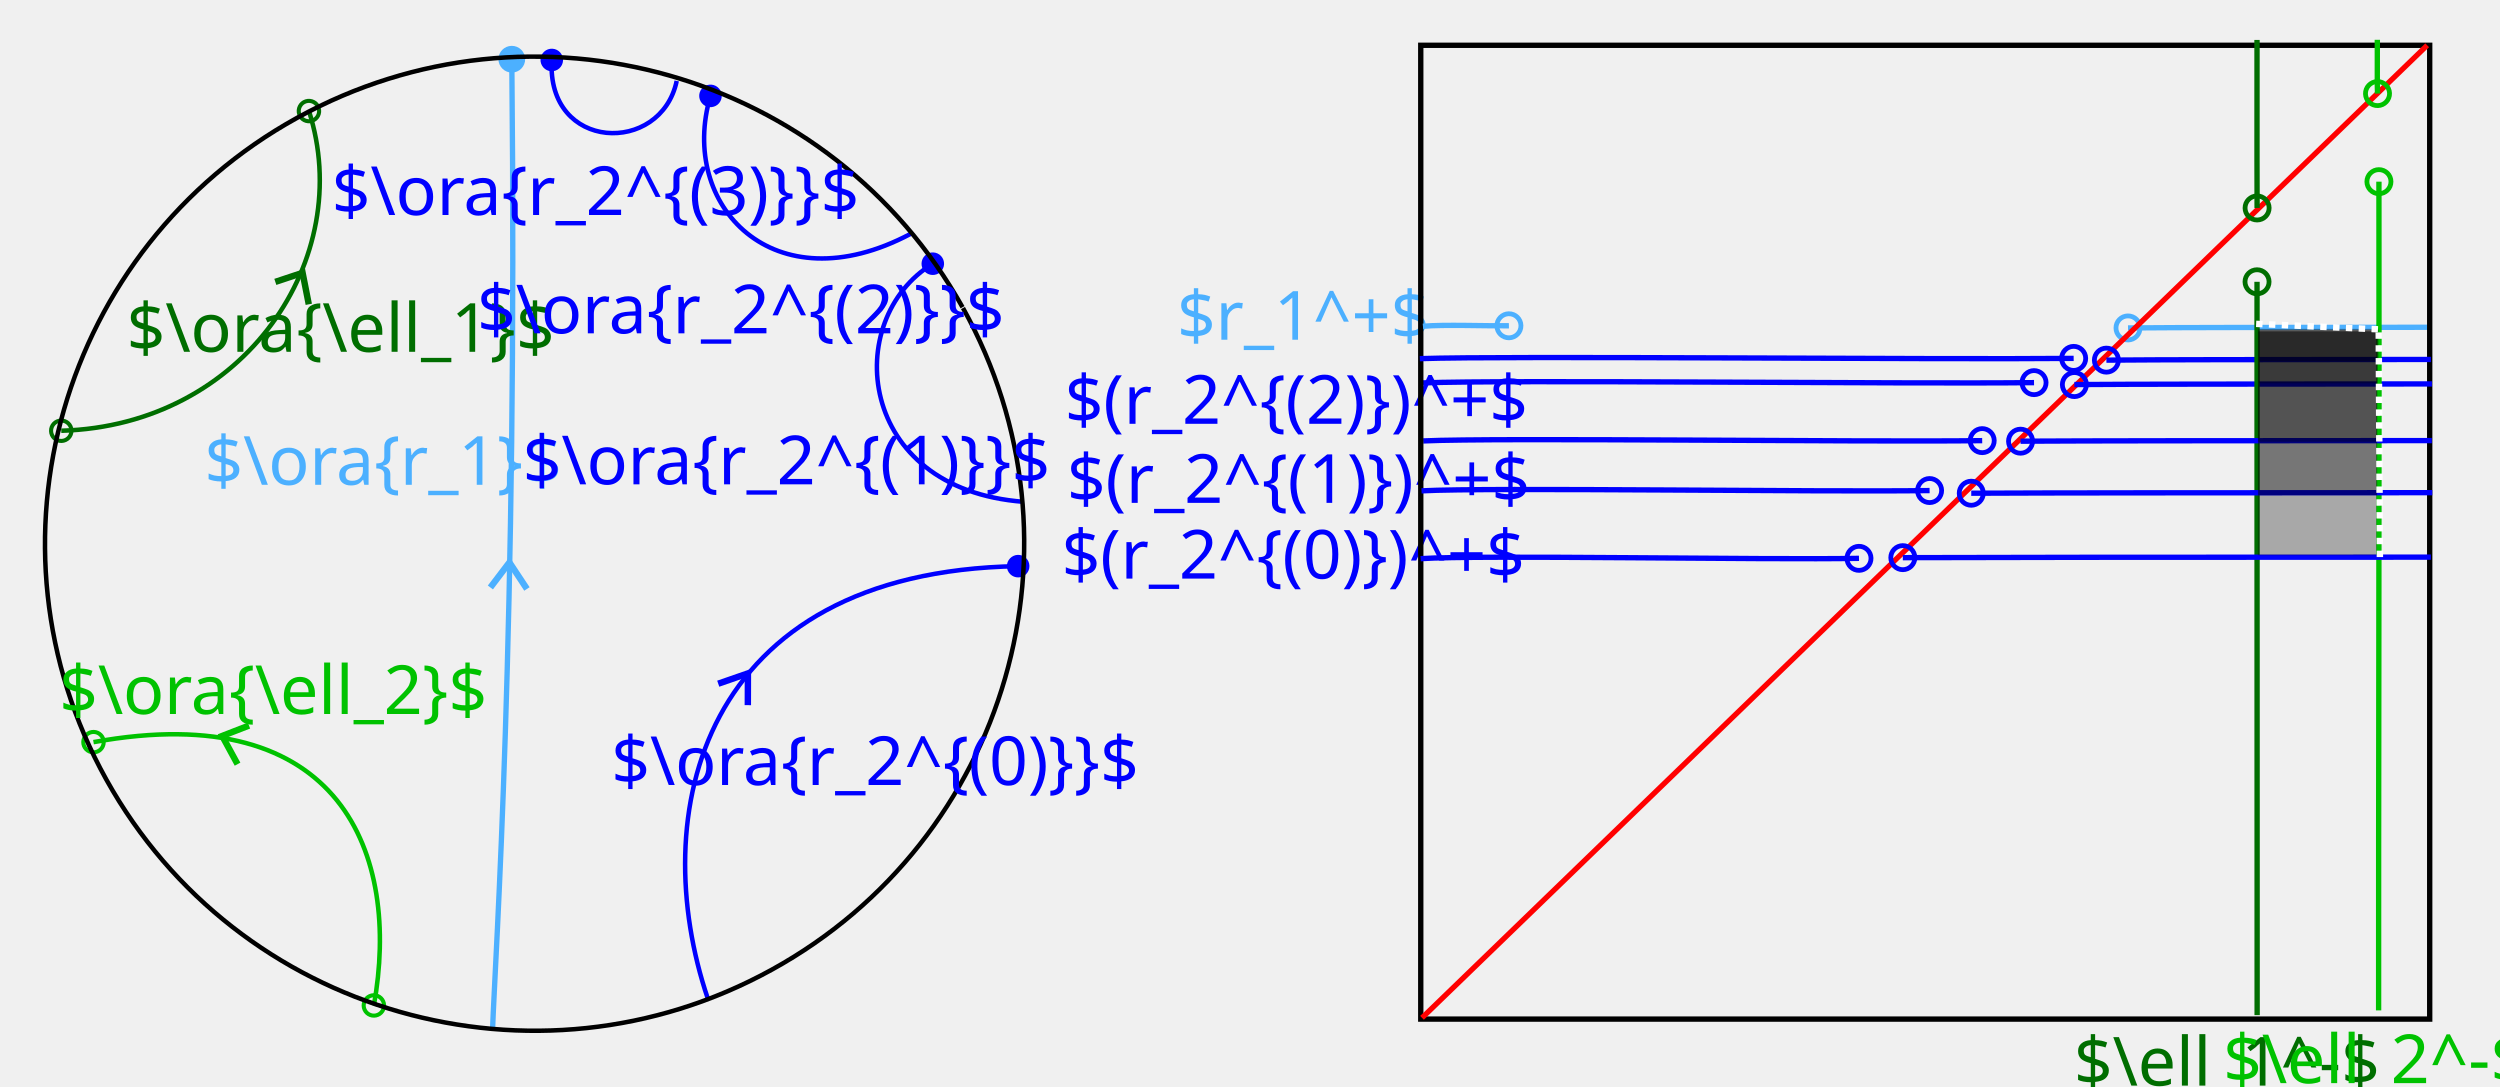
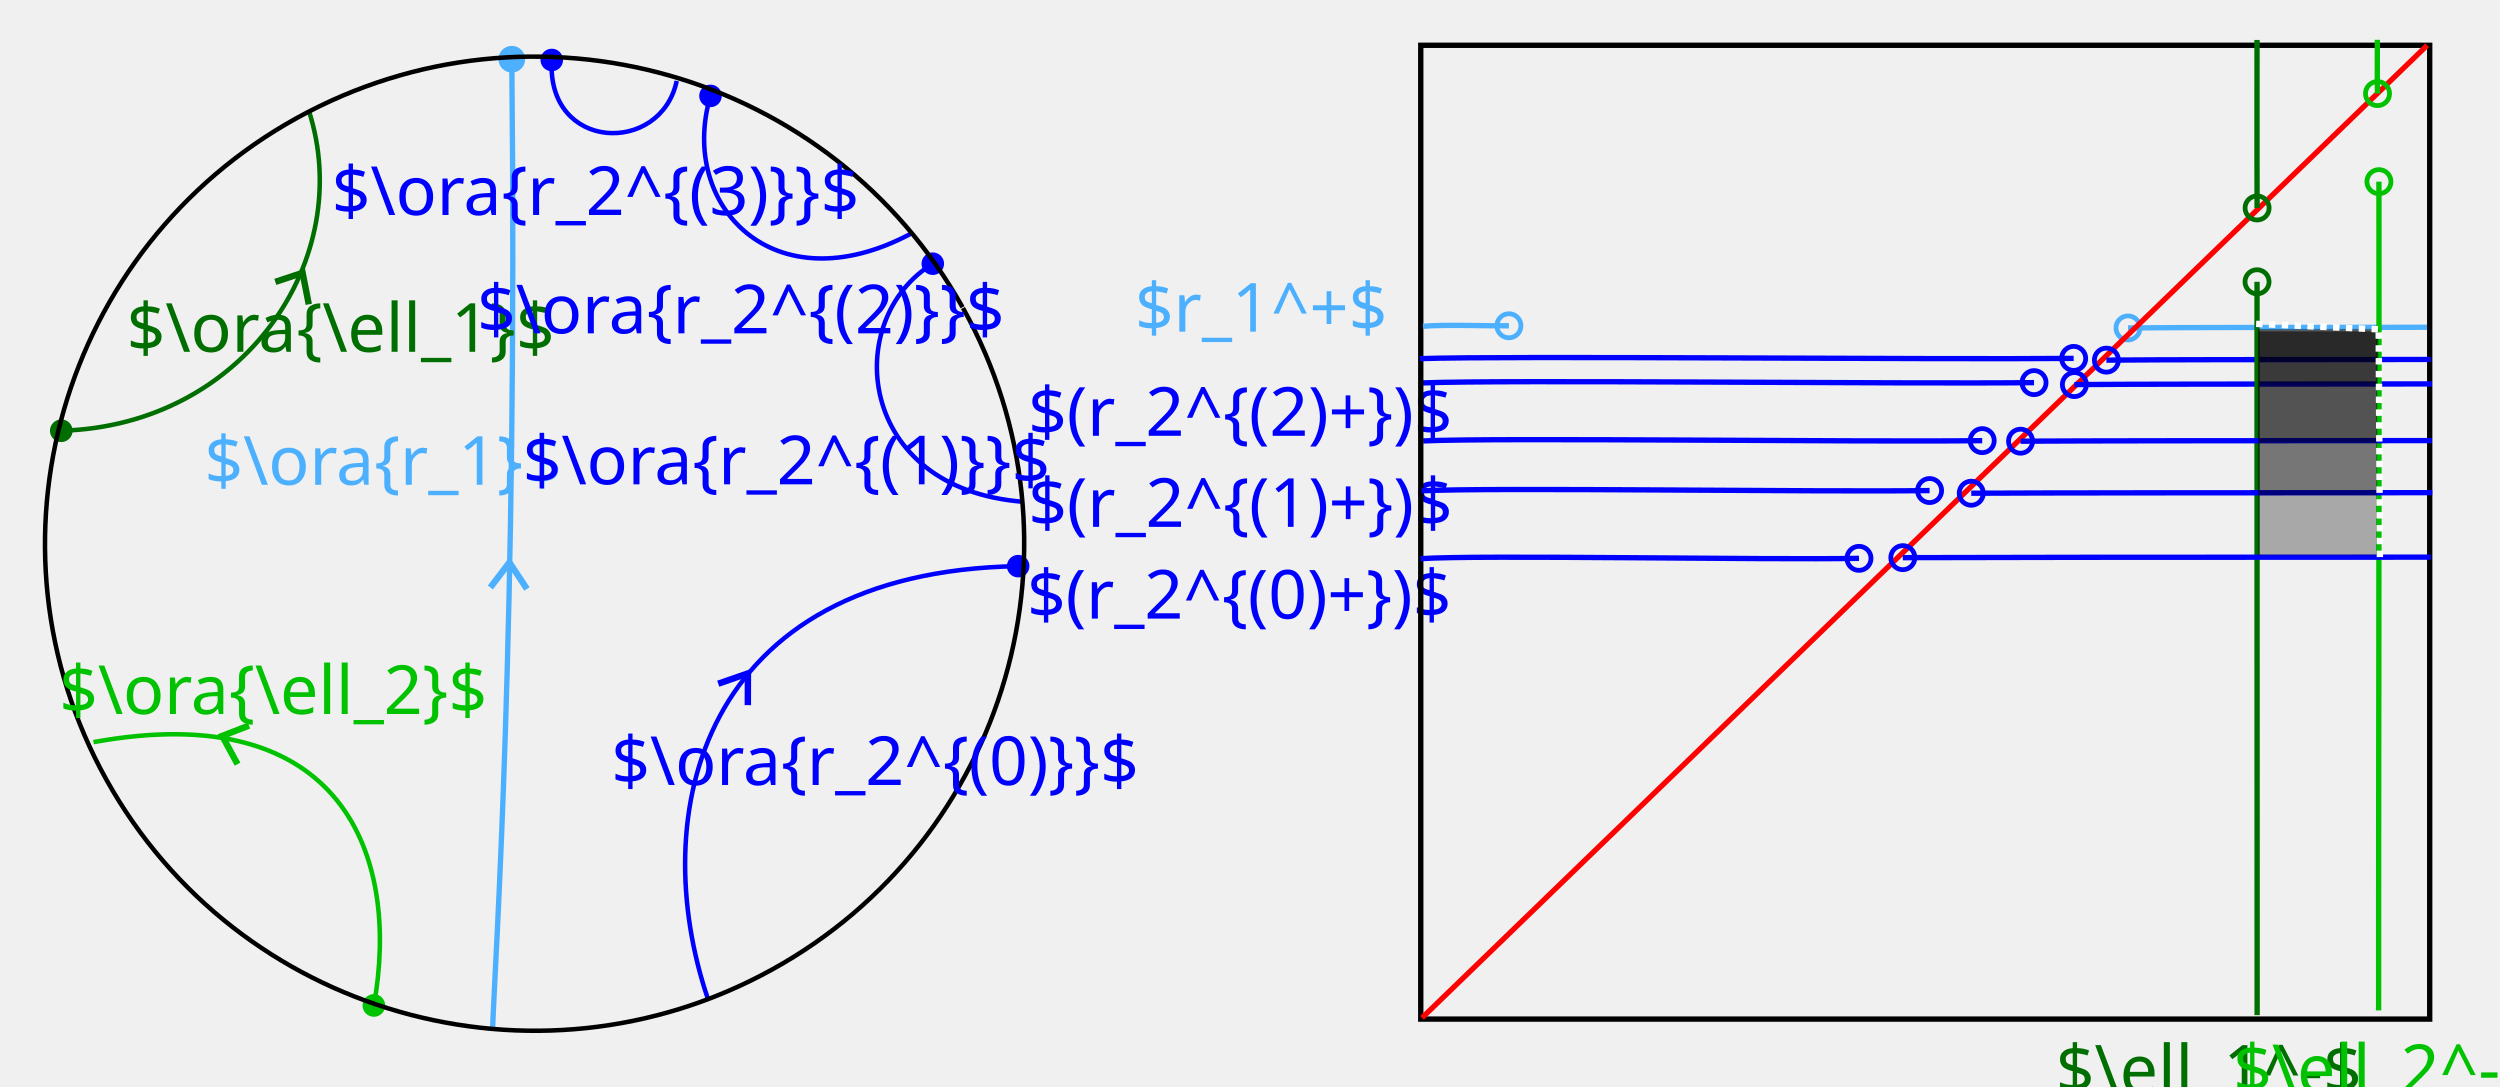
<svg xmlns="http://www.w3.org/2000/svg" width="4.6in" height="2in" viewBox="0 0 116.84 50.8" version="1.1" id="svg1">
  <defs id="defs1">
    <clipPath clipPathUnits="userSpaceOnUse" id="clipPath52">
      <path id="path52" style="stroke-width:0.1;stroke-linecap:square;paint-order:markers fill stroke;stop-color:#000000" d="m -880.828,-187.298 h 1640.84 v 73.282 h -1640.84 z" />
    </clipPath>
    <rect x="644.477" y="100.005" width="63.64" height="68.69" id="rect4" />
    <rect x="644.477" y="100.005" width="63.64" height="68.69" id="rect4-5" />
    <rect x="644.477" y="100.005" width="63.64" height="68.69" id="rect4-5-6" />
    <rect x="644.477" y="100.005" width="63.64" height="68.69" id="rect4-5-6-1" />
    <rect x="644.477" y="100.005" width="63.64" height="68.69" id="rect4-5-6-1-0" />
    <rect x="644.477" y="100.005" width="63.64" height="68.69" id="rect4-9" />
    <rect x="644.477" y="100.005" width="63.64" height="68.69" id="rect4-5-6-9" />
    <rect x="644.477" y="100.005" width="63.64" height="68.69" id="rect4-5-6-1-0-8" />
    <marker style="overflow:visible" id="ColoredDot-0" refX="0" refY="0" orient="auto" markerWidth="1" markerHeight="1" viewBox="0 0 1 1" preserveAspectRatio="xMidYMid">
      <path transform="scale(0.45)" style="fill:context-fill;fill-rule:evenodd;stroke:context-stroke;stroke-width:2" d="M 5,0 C 5,2.76 2.76,5 0,5 -2.76,5 -5,2.76 -5,0 c 0,-2.76 2.3,-5 5,-5 2.76,0 5,2.24 5,5 z" id="path20-1" />
    </marker>
    <marker style="overflow:visible" id="marker4-6-8-9-7-7" refX="0" refY="0" orient="auto-start-reverse" markerWidth="1" markerHeight="1" viewBox="0 0 1 1" preserveAspectRatio="xMidYMid">
      <path transform="scale(0.7)" d="M -2,-4 9,0 -2,4 c 2,-2.33 2,-5.66 0,-8 z" style="fill:context-stroke;fill-rule:evenodd;stroke:none" id="path4-9-0-6-7-8" />
    </marker>
    <marker style="overflow:visible" id="ColoredDot-77-1-5" refX="0" refY="0" orient="auto" markerWidth="1" markerHeight="1" viewBox="0 0 1 1" preserveAspectRatio="xMidYMid">
      <path transform="scale(0.45)" style="fill:context-fill;fill-rule:evenodd;stroke:context-stroke;stroke-width:2" d="M 5,0 C 5,2.76 2.76,5 0,5 -2.76,5 -5,2.76 -5,0 c 0,-2.76 2.3,-5 5,-5 2.76,0 5,2.24 5,5 z" id="path20-9-6-6" />
    </marker>
    <marker style="overflow:visible" id="marker4-6-8-6-3" refX="0" refY="0" orient="auto-start-reverse" markerWidth="1" markerHeight="1" viewBox="0 0 1 1" preserveAspectRatio="xMidYMid">
      <path transform="scale(0.7)" d="M -2,-4 9,0 -2,4 c 2,-2.33 2,-5.66 0,-8 z" style="fill:context-stroke;fill-rule:evenodd;stroke:none" id="path4-9-0-3-7" />
    </marker>
    <marker style="overflow:visible" id="ColoredDot-6-5" refX="0" refY="0" orient="auto" markerWidth="1" markerHeight="1" viewBox="0 0 1 1" preserveAspectRatio="xMidYMid">
      <path transform="scale(0.45)" style="fill:context-fill;fill-rule:evenodd;stroke:context-stroke;stroke-width:2" d="M 5,0 C 5,2.76 2.76,5 0,5 -2.76,5 -5,2.76 -5,0 c 0,-2.76 2.3,-5 5,-5 2.76,0 5,2.24 5,5 z" id="path20-7-3" />
    </marker>
    <marker style="overflow:visible" id="marker4" refX="0" refY="0" orient="auto" markerWidth="1" markerHeight="1" viewBox="0 0 1 1" preserveAspectRatio="xMidYMid">
      <path transform="scale(0.45)" style="fill:context-fill;fill-rule:evenodd;stroke:context-stroke;stroke-width:2" d="M 5,0 C 5,2.76 2.76,5 0,5 -2.76,5 -5,2.76 -5,0 c 0,-2.76 2.3,-5 5,-5 2.76,0 5,2.24 5,5 z" id="path4" />
    </marker>
    <marker style="overflow:visible" id="marker4-6-8-9-7-8" refX="0" refY="0" orient="auto-start-reverse" markerWidth="1" markerHeight="1" viewBox="0 0 1 1" preserveAspectRatio="xMidYMid">
      <path transform="scale(0.7)" d="M -2,-4 9,0 -2,4 c 2,-2.33 2,-5.66 0,-8 z" style="fill:context-stroke;fill-rule:evenodd;stroke:none" id="path4-9-0-6-7-9" />
    </marker>
    <marker style="overflow:visible" id="ColoredDot-77-1-1" refX="0" refY="0" orient="auto" markerWidth="1" markerHeight="1" viewBox="0 0 1 1" preserveAspectRatio="xMidYMid">
      <path transform="scale(0.45)" style="fill:context-fill;fill-rule:evenodd;stroke:context-stroke;stroke-width:2" d="M 5,0 C 5,2.76 2.76,5 0,5 -2.76,5 -5,2.76 -5,0 c 0,-2.76 2.3,-5 5,-5 2.76,0 5,2.24 5,5 z" id="path20-9-6-5" />
    </marker>
    <marker style="overflow:visible" id="marker4-6-8-0" refX="0" refY="0" orient="auto-start-reverse" markerWidth="1" markerHeight="1" viewBox="0 0 1 1" preserveAspectRatio="xMidYMid">
      <path transform="scale(0.7)" d="M -2,-4 9,0 -2,4 c 2,-2.33 2,-5.66 0,-8 z" style="fill:context-stroke;fill-rule:evenodd;stroke:none" id="path4-9-0-1" />
-     </marker>
-     <marker style="overflow:visible" id="marker5" refX="0" refY="0" orient="auto" markerWidth="1" markerHeight="1" viewBox="0 0 1 1" preserveAspectRatio="xMidYMid">
-       <path transform="scale(0.45)" style="fill:context-fill;fill-rule:evenodd;stroke:context-stroke;stroke-width:2" d="M 5,0 C 5,2.76 2.76,5 0,5 -2.76,5 -5,2.76 -5,0 c 0,-2.76 2.3,-5 5,-5 2.76,0 5,2.24 5,5 z" id="path5" />
-     </marker>
-     <marker style="overflow:visible" id="ColoredDot-7" refX="0" refY="0" orient="auto" markerWidth="1" markerHeight="1" viewBox="0 0 1 1" preserveAspectRatio="xMidYMid">
-       <path transform="scale(0.45)" style="fill:context-fill;fill-rule:evenodd;stroke:context-stroke;stroke-width:2" d="M 5,0 C 5,2.76 2.76,5 0,5 -2.76,5 -5,2.76 -5,0 c 0,-2.76 2.3,-5 5,-5 2.76,0 5,2.24 5,5 z" id="path20-8" />
    </marker>
    <marker style="overflow:visible" id="Dot" refX="0" refY="0" orient="auto" markerWidth="1" markerHeight="1" viewBox="0 0 1 1" preserveAspectRatio="xMidYMid">
      <path transform="scale(0.5)" style="fill:context-stroke;fill-rule:evenodd;stroke:none" d="M 5,0 C 5,2.76 2.76,5 0,5 -2.76,5 -5,2.76 -5,0 c 0,-2.76 2.3,-5 5,-5 2.76,0 5,2.24 5,5 z" id="path17" />
    </marker>
    <marker style="overflow:visible" id="marker4-6" refX="0" refY="0" orient="auto-start-reverse" markerWidth="1" markerHeight="1" viewBox="0 0 1 1" preserveAspectRatio="xMidYMid">
      <path transform="scale(0.7)" d="M -2,-4 9,0 -2,4 c 2,-2.33 2,-5.66 0,-8 z" style="fill:context-stroke;fill-rule:evenodd;stroke:none" id="path4-9" />
    </marker>
    <marker style="overflow:visible" id="marker4-6-8-9-8" refX="0" refY="0" orient="auto-start-reverse" markerWidth="1" markerHeight="1" viewBox="0 0 1 1" preserveAspectRatio="xMidYMid">
      <path transform="scale(0.7)" d="M -2,-4 9,0 -2,4 c 2,-2.33 2,-5.66 0,-8 z" style="fill:context-stroke;fill-rule:evenodd;stroke:none" id="path4-9-0-6-76" />
    </marker>
    <marker style="overflow:visible" id="ColoredDot-77-2" refX="0" refY="0" orient="auto" markerWidth="1" markerHeight="1" viewBox="0 0 1 1" preserveAspectRatio="xMidYMid">
      <path transform="scale(0.45)" style="fill:context-fill;fill-rule:evenodd;stroke:context-stroke;stroke-width:2" d="M 5,0 C 5,2.76 2.76,5 0,5 -2.76,5 -5,2.76 -5,0 c 0,-2.76 2.3,-5 5,-5 2.76,0 5,2.24 5,5 z" id="path20-9-691" />
    </marker>
    <marker style="overflow:visible" id="Dot-0" refX="0" refY="0" orient="auto" markerWidth="1" markerHeight="1" viewBox="0 0 1 1" preserveAspectRatio="xMidYMid">
      <path transform="scale(0.5)" style="fill:context-stroke;fill-rule:evenodd;stroke:none" d="M 5,0 C 5,2.76 2.76,5 0,5 -2.76,5 -5,2.76 -5,0 c 0,-2.76 2.3,-5 5,-5 2.76,0 5,2.24 5,5 z" id="path17-0" />
    </marker>
    <marker style="overflow:visible" id="marker4-6-8-9-7-7-9" refX="0" refY="0" orient="auto-start-reverse" markerWidth="1" markerHeight="1" viewBox="0 0 1 1" preserveAspectRatio="xMidYMid">
      <path transform="scale(0.7)" d="M -2,-4 9,0 -2,4 c 2,-2.33 2,-5.66 0,-8 z" style="fill:context-stroke;fill-rule:evenodd;stroke:none" id="path4-9-0-6-7-8-1" />
    </marker>
    <marker style="overflow:visible" id="ColoredDot-77-1-5-7" refX="0" refY="0" orient="auto" markerWidth="1" markerHeight="1" viewBox="0 0 1 1" preserveAspectRatio="xMidYMid">
      <path transform="scale(0.45)" style="fill:context-fill;fill-rule:evenodd;stroke:context-stroke;stroke-width:2" d="M 5,0 C 5,2.76 2.76,5 0,5 -2.76,5 -5,2.76 -5,0 c 0,-2.76 2.3,-5 5,-5 2.76,0 5,2.24 5,5 z" id="path20-9-6-6-3" />
    </marker>
    <marker style="overflow:visible" id="marker4-6-8-9-7-8-7" refX="0" refY="0" orient="auto-start-reverse" markerWidth="1" markerHeight="1" viewBox="0 0 1 1" preserveAspectRatio="xMidYMid">
      <path transform="scale(0.7)" d="M -2,-4 9,0 -2,4 c 2,-2.33 2,-5.66 0,-8 z" style="fill:context-stroke;fill-rule:evenodd;stroke:none" id="path4-9-0-6-7-9-9" />
    </marker>
    <marker style="overflow:visible" id="ColoredDot-77-1-1-6" refX="0" refY="0" orient="auto" markerWidth="1" markerHeight="1" viewBox="0 0 1 1" preserveAspectRatio="xMidYMid">
      <path transform="scale(0.45)" style="fill:context-fill;fill-rule:evenodd;stroke:context-stroke;stroke-width:2" d="M 5,0 C 5,2.76 2.76,5 0,5 -2.76,5 -5,2.76 -5,0 c 0,-2.76 2.3,-5 5,-5 2.76,0 5,2.24 5,5 z" id="path20-9-6-5-2" />
    </marker>
    <marker style="overflow:visible" id="marker4-6-8-9-7-8-1" refX="0" refY="0" orient="auto-start-reverse" markerWidth="1" markerHeight="1" viewBox="0 0 1 1" preserveAspectRatio="xMidYMid">
      <path transform="scale(0.7)" d="M -2,-4 9,0 -2,4 c 2,-2.33 2,-5.66 0,-8 z" style="fill:context-stroke;fill-rule:evenodd;stroke:none" id="path4-9-0-6-7-9-7" />
    </marker>
    <marker style="overflow:visible" id="ColoredDot-77-1-1-8" refX="0" refY="0" orient="auto" markerWidth="1" markerHeight="1" viewBox="0 0 1 1" preserveAspectRatio="xMidYMid">
      <path transform="scale(0.45)" style="fill:context-fill;fill-rule:evenodd;stroke:context-stroke;stroke-width:2" d="M 5,0 C 5,2.76 2.76,5 0,5 -2.76,5 -5,2.76 -5,0 c 0,-2.76 2.3,-5 5,-5 2.76,0 5,2.24 5,5 z" id="path20-9-6-5-7" />
    </marker>
    <marker style="overflow:visible" id="marker4-6-8-9-7-8-1-1" refX="0" refY="0" orient="auto-start-reverse" markerWidth="1" markerHeight="1" viewBox="0 0 1 1" preserveAspectRatio="xMidYMid">
      <path transform="scale(0.7)" d="M -2,-4 9,0 -2,4 c 2,-2.33 2,-5.66 0,-8 z" style="fill:context-stroke;fill-rule:evenodd;stroke:none" id="path4-9-0-6-7-9-7-9" />
    </marker>
    <marker style="overflow:visible" id="ColoredDot-77-1-1-8-9" refX="0" refY="0" orient="auto" markerWidth="1" markerHeight="1" viewBox="0 0 1 1" preserveAspectRatio="xMidYMid">
      <path transform="scale(0.45)" style="fill:context-fill;fill-rule:evenodd;stroke:context-stroke;stroke-width:2" d="M 5,0 C 5,2.76 2.76,5 0,5 -2.76,5 -5,2.76 -5,0 c 0,-2.76 2.3,-5 5,-5 2.76,0 5,2.24 5,5 z" id="path20-9-6-5-7-1" />
    </marker>
    <marker style="overflow:visible" id="marker4-6-8-9-7-8-1-1-9" refX="0" refY="0" orient="auto-start-reverse" markerWidth="1" markerHeight="1" viewBox="0 0 1 1" preserveAspectRatio="xMidYMid">
      <path transform="scale(0.7)" d="M -2,-4 9,0 -2,4 c 2,-2.33 2,-5.66 0,-8 z" style="fill:context-stroke;fill-rule:evenodd;stroke:none" id="path4-9-0-6-7-9-7-9-5" />
    </marker>
    <marker style="overflow:visible" id="ColoredDot-77-1-1-8-9-0" refX="0" refY="0" orient="auto" markerWidth="1" markerHeight="1" viewBox="0 0 1 1" preserveAspectRatio="xMidYMid">
      <path transform="scale(0.45)" style="fill:context-fill;fill-rule:evenodd;stroke:context-stroke;stroke-width:2" d="M 5,0 C 5,2.76 2.76,5 0,5 -2.76,5 -5,2.76 -5,0 c 0,-2.76 2.3,-5 5,-5 2.76,0 5,2.24 5,5 z" id="path20-9-6-5-7-1-4" />
    </marker>
    <marker style="overflow:visible" id="marker4-6-8-0-1" refX="0" refY="0" orient="auto-start-reverse" markerWidth="1" markerHeight="1" viewBox="0 0 1 1" preserveAspectRatio="xMidYMid">
      <path transform="scale(0.7)" d="M -2,-4 9,0 -2,4 c 2,-2.33 2,-5.66 0,-8 z" style="fill:context-stroke;fill-rule:evenodd;stroke:none" id="path4-9-0-1-4" />
    </marker>
    <marker style="overflow:visible" id="ColoredDot-0-3" refX="0" refY="0" orient="auto" markerWidth="1" markerHeight="1" viewBox="0 0 1 1" preserveAspectRatio="xMidYMid">
      <path transform="scale(0.45)" style="fill:context-fill;fill-rule:evenodd;stroke:context-stroke;stroke-width:2" d="M 5,0 C 5,2.76 2.76,5 0,5 -2.76,5 -5,2.76 -5,0 c 0,-2.76 2.3,-5 5,-5 2.76,0 5,2.24 5,5 z" id="path20-1-9" />
    </marker>
    <marker style="overflow:visible" id="marker4-6-8-0-9" refX="0" refY="0" orient="auto-start-reverse" markerWidth="1" markerHeight="1" viewBox="0 0 1 1" preserveAspectRatio="xMidYMid">
      <path transform="scale(0.7)" d="M -2,-4 9,0 -2,4 c 2,-2.33 2,-5.66 0,-8 z" style="fill:context-stroke;fill-rule:evenodd;stroke:none" id="path4-9-0-1-2" />
    </marker>
    <marker style="overflow:visible" id="ColoredDot-0-6" refX="0" refY="0" orient="auto" markerWidth="1" markerHeight="1" viewBox="0 0 1 1" preserveAspectRatio="xMidYMid">
      <path transform="scale(0.45)" style="fill:context-fill;fill-rule:evenodd;stroke:context-stroke;stroke-width:2" d="M 5,0 C 5,2.76 2.76,5 0,5 -2.76,5 -5,2.76 -5,0 c 0,-2.76 2.3,-5 5,-5 2.76,0 5,2.24 5,5 z" id="path20-1-0" />
    </marker>
    <marker style="overflow:visible" id="marker4-6-8-0-9-5" refX="0" refY="0" orient="auto-start-reverse" markerWidth="1" markerHeight="1" viewBox="0 0 1 1" preserveAspectRatio="xMidYMid">
      <path transform="scale(0.7)" d="M -2,-4 9,0 -2,4 c 2,-2.33 2,-5.66 0,-8 z" style="fill:context-stroke;fill-rule:evenodd;stroke:none" id="path4-9-0-1-2-5" />
    </marker>
    <marker style="overflow:visible" id="ColoredDot-0-6-9" refX="0" refY="0" orient="auto" markerWidth="1" markerHeight="1" viewBox="0 0 1 1" preserveAspectRatio="xMidYMid">
      <path transform="scale(0.45)" style="fill:context-fill;fill-rule:evenodd;stroke:context-stroke;stroke-width:2" d="M 5,0 C 5,2.76 2.76,5 0,5 -2.76,5 -5,2.76 -5,0 c 0,-2.76 2.3,-5 5,-5 2.76,0 5,2.24 5,5 z" id="path20-1-0-2" />
    </marker>
    <marker style="overflow:visible" id="marker4-6-8-0-5" refX="0" refY="0" orient="auto-start-reverse" markerWidth="1" markerHeight="1" viewBox="0 0 1 1" preserveAspectRatio="xMidYMid">
      <path transform="scale(0.7)" d="M -2,-4 9,0 -2,4 c 2,-2.33 2,-5.66 0,-8 z" style="fill:context-stroke;fill-rule:evenodd;stroke:none" id="path4-9-0-1-3" />
    </marker>
    <marker style="overflow:visible" id="ColoredDot-0-1" refX="0" refY="0" orient="auto" markerWidth="1" markerHeight="1" viewBox="0 0 1 1" preserveAspectRatio="xMidYMid">
      <path transform="scale(0.45)" style="fill:context-fill;fill-rule:evenodd;stroke:context-stroke;stroke-width:2" d="M 5,0 C 5,2.76 2.76,5 0,5 -2.76,5 -5,2.76 -5,0 c 0,-2.76 2.3,-5 5,-5 2.76,0 5,2.24 5,5 z" id="path20-1-8" />
    </marker>
    <marker style="overflow:visible" id="Dot-2" refX="0" refY="0" orient="auto" markerWidth="1" markerHeight="1" viewBox="0 0 1 1" preserveAspectRatio="xMidYMid">
      <path transform="scale(0.5)" style="fill:context-stroke;fill-rule:evenodd;stroke:none" d="M 5,0 C 5,2.76 2.76,5 0,5 -2.76,5 -5,2.76 -5,0 c 0,-2.76 2.3,-5 5,-5 2.76,0 5,2.24 5,5 z" id="path17-7" />
    </marker>
    <marker style="overflow:visible" id="Dot-2-1" refX="0" refY="0" orient="auto" markerWidth="1" markerHeight="1" viewBox="0 0 1 1" preserveAspectRatio="xMidYMid">
      <path transform="scale(0.5)" style="fill:context-stroke;fill-rule:evenodd;stroke:none" d="M 5,0 C 5,2.76 2.76,5 0,5 -2.76,5 -5,2.76 -5,0 c 0,-2.76 2.3,-5 5,-5 2.76,0 5,2.24 5,5 z" id="path17-7-4" />
    </marker>
    <marker style="overflow:visible" id="Dot-2-1-3" refX="0" refY="0" orient="auto" markerWidth="1" markerHeight="1" viewBox="0 0 1 1" preserveAspectRatio="xMidYMid">
      <path transform="scale(0.5)" style="fill:context-stroke;fill-rule:evenodd;stroke:none" d="M 5,0 C 5,2.76 2.76,5 0,5 -2.76,5 -5,2.76 -5,0 c 0,-2.76 2.3,-5 5,-5 2.76,0 5,2.24 5,5 z" id="path17-7-4-2" />
    </marker>
  </defs>
  <g id="layer1" transform="translate(-12.10939,6.048508)">
    <path style="fill:none;stroke:#0000ff;stroke-width:0.211;stroke-dasharray:none;stroke-opacity:1;marker-end:url(#Dot)" d="M 45.187,40.613 C 42.3,32.075 44.753,20.674 59.694,20.411" id="path3-6" />
    <path style="fill:none;stroke:#0000ff;stroke-width:0.211;stroke-dasharray:none;stroke-opacity:1;marker-end:url(#Dot-2)" d="M 59.952,17.404 C 52.108,16.818 51.427,8.878 55.704,6.276" id="path3-6-0" />
    <path style="fill:none;stroke:#0000ff;stroke-width:0.211;stroke-dasharray:none;stroke-opacity:1;marker-end:url(#Dot-2-1)" d="m 54.661,4.884 c -6.394,3.39 -10.864,-1.323 -9.347,-6.451" id="path3-6-0-7" />
    <path style="fill:none;stroke:#0000ff;stroke-width:0.211;stroke-dasharray:none;stroke-opacity:1;marker-end:url(#Dot-2-1-3)" d="m 43.736,-2.266 c -0.735,3.483 -6.094,3.307 -5.839,-0.979" id="path3-6-0-7-5" />
    <path style="fill:none;fill-opacity:1;stroke:#4cb0ff;stroke-width:0.25;stroke-dasharray:none;stroke-opacity:1;marker-mid:url(#marker4-6);marker-end:url(#Dot-0)" d="m 35.13,42.062 c 0.117,-3.37 1.178,-18.582 0.899,-45.343" id="path3-6-2" />
    <path style="fill:none;fill-opacity:1;stroke:#0000ff;stroke-width:0.25;stroke-dasharray:none;stroke-opacity:1;marker-mid:url(#marker4-6-8-0);marker-end:url(#ColoredDot-0)" d="m 78.613,11.847 c 3.775,-0.154 22.61,0.057 28.559,-0.013" id="path3-6-2-6-4" />
    <path style="fill:none;fill-opacity:1;stroke:#0000ff;stroke-width:0.25;stroke-dasharray:none;stroke-opacity:1;marker-mid:url(#marker4-6-8-0-1);marker-end:url(#ColoredDot-0-3)" d="m 78.622,14.559 c 3.453,-0.161 20.684,0.06 26.127,-0.014" id="path3-6-2-6-4-1" />
    <path style="fill:none;fill-opacity:1;stroke:#4cb0ff;stroke-width:0.25;stroke-dasharray:none;stroke-dashoffset:0;stroke-opacity:1;marker-mid:url(#marker4-6-8-9-8);marker-end:url(#ColoredDot-77-2)" d="m 125.728,9.247 c -8.511,0.008 -11.439,0.008 -14.164,0.031" id="path3-6-2-6-9-98" />
-     <path style="fill:none;stroke:#006e00;stroke-width:0.212;stroke-dasharray:none;stroke-opacity:1;marker-start:url(#marker5);marker-mid:url(#marker4);marker-end:url(#ColoredDot-0)" d="M 26.548,-0.858 C 28.751,6.002 23.573,13.833 14.973,14.083" id="path4-0-1" />
-     <path style="fill:none;stroke:#00c200;stroke-width:0.212;stroke-dasharray:none;stroke-opacity:1;marker-start:url(#marker5);marker-mid:url(#marker4-6);marker-end:url(#ColoredDot-7)" d="M 16.479,28.636 C 28.066,26.522 30.851,33.888 29.583,40.942" id="path4-0-1-6" />
+     <path style="fill:none;stroke:#006e00;stroke-width:0.212;stroke-dasharray:none;stroke-opacity:1;marker-start:;marker-mid:url(#marker4);marker-end:url(#Dot-2)" d="M 26.548,-0.858 C 28.751,6.002 23.573,13.833 14.973,14.083" id="path4-0-1" />
+     <path style="fill:none;stroke:#00c200;stroke-width:0.212;stroke-dasharray:none;stroke-opacity:1;marker-start:;marker-mid:url(#marker4-6);marker-end:url(#Dot-0)" d="M 16.479,28.636 C 28.066,26.522 30.851,33.888 29.583,40.942" id="path4-0-1-6" />
    <path style="fill:none;stroke:#000000;stroke-width:0.211;stroke-dasharray:none;stroke-opacity:1" id="path15-3" d="M 57.115,8.347 A 22.878,22.76 0 0 1 48.176,39.273 22.878,22.76 0 0 1 17.084,30.395 22.878,22.76 0 0 1 25.994,-0.54 22.878,22.76 0 0 1 57.094,8.31" />
    <text xml:space="preserve" style="font-style:normal;font-weight:normal;font-size:3.175px;line-height:1.25;font-family:sans-serif;text-align:center;text-anchor:middle;fill:#006e00;fill-opacity:1;stroke:none;stroke-width:0.074" x="30.09" y="10.395" id="text1461-1-6">
      <tspan id="tspan1459-1-8" x="30.09" y="10.395" style="font-size:3.175px;text-align:center;text-anchor:middle;fill:#006e00;fill-opacity:1;stroke-width:0.074">$\ora{\ell_1}$</tspan>
    </text>
-     <text xml:space="preserve" style="font-style:normal;font-weight:normal;font-size:3.175px;line-height:1.25;font-family:sans-serif;text-align:center;text-anchor:middle;fill:#006e00;fill-opacity:1;stroke:none;stroke-width:0.074" x="118.243" y="44.686" id="text1461-1-6-4">
-       <tspan id="tspan1459-1-8-0" x="118.243" y="44.686" style="font-size:3.175px;text-align:center;text-anchor:middle;fill:#006e00;fill-opacity:1;stroke-width:0.074">$\ell_1^-$</tspan>
+     <text xml:space="preserve" style="font-style:normal;font-weight:normal;font-size:3.175px;line-height:1.25;font-family:sans-serif;text-align:center;text-anchor:middle;fill:#006e00;fill-opacity:1;stroke:none;stroke-width:0.074" x="117.401" y="45.06" id="text1461-1-6-4">
+       <tspan id="tspan1459-1-8-0" x="117.401" y="45.06" style="font-size:3.175px;text-align:center;text-anchor:middle;fill:#006e00;fill-opacity:1;stroke-width:0.074">$\ell_1^-$</tspan>
    </text>
-     <text xml:space="preserve" style="font-style:normal;font-weight:normal;font-size:3.175px;line-height:1.25;font-family:sans-serif;text-align:center;text-anchor:middle;fill:#00c200;fill-opacity:1;stroke:none;stroke-width:0.074" x="125.22" y="44.573" id="text1461-1-6-4-8">
-       <tspan id="tspan1459-1-8-0-5" x="125.22" y="44.573" style="font-size:3.175px;text-align:center;text-anchor:middle;fill:#00c200;fill-opacity:1;stroke-width:0.074">$\ell_2^-$</tspan>
+     <text xml:space="preserve" style="font-style:normal;font-weight:normal;font-size:3.175px;line-height:1.25;font-family:sans-serif;text-align:center;text-anchor:middle;fill:#00c200;fill-opacity:1;stroke:none;stroke-width:0.074" x="125.688" y="45.04" id="text1461-1-6-4-8">
+       <tspan id="tspan1459-1-8-0-5" x="125.688" y="45.04" style="font-size:3.175px;text-align:center;text-anchor:middle;fill:#00c200;fill-opacity:1;stroke-width:0.074">$\ell_2^-$</tspan>
    </text>
    <text xml:space="preserve" style="font-style:normal;font-weight:normal;font-size:3.175px;line-height:1.25;font-family:sans-serif;text-align:center;text-anchor:middle;fill:#4cb0ff;fill-opacity:1;stroke:none;stroke-width:0.074" x="32.075" y="16.607" id="text1461-1-6-5">
      <tspan id="tspan1459-1-8-9" x="32.075" y="16.607" style="font-size:3.175px;text-align:center;text-anchor:middle;fill:#4cb0ff;fill-opacity:1;stroke-width:0.074">$\ora{r_1}$</tspan>
    </text>
    <text xml:space="preserve" style="font-style:normal;font-weight:normal;font-size:3.175px;line-height:1.25;font-family:sans-serif;text-align:center;text-anchor:middle;fill:#0000ff;fill-opacity:1;stroke:none;stroke-width:0.074" x="55.066" y="30.639" id="text1461-1-6-5-35">
      <tspan id="tspan1459-1-8-9-8" x="55.066" y="30.639" style="font-size:3.175px;text-align:center;text-anchor:middle;fill:#0000ff;fill-opacity:1;stroke-width:0.074">$\ora{r_2^{(0)}}$</tspan>
    </text>
    <text xml:space="preserve" style="font-style:normal;font-weight:normal;font-size:3.175px;line-height:1.25;font-family:sans-serif;text-align:center;text-anchor:middle;fill:#0000ff;fill-opacity:1;stroke:none;stroke-width:0.074" x="50.925" y="16.585" id="text1461-1-6-5-35-7">
      <tspan id="tspan1459-1-8-9-8-7" x="50.925" y="16.585" style="font-size:3.175px;text-align:center;text-anchor:middle;fill:#0000ff;fill-opacity:1;stroke-width:0.074">$\ora{r_2^{(1)}}$</tspan>
    </text>
    <text xml:space="preserve" style="font-style:normal;font-weight:normal;font-size:3.175px;line-height:1.25;font-family:sans-serif;text-align:center;text-anchor:middle;fill:#0000ff;fill-opacity:1;stroke:none;stroke-width:0.074" x="48.791" y="9.531" id="text1461-1-6-5-35-7-4">
      <tspan id="tspan1459-1-8-9-8-7-5" x="48.791" y="9.531" style="font-size:3.175px;text-align:center;text-anchor:middle;fill:#0000ff;fill-opacity:1;stroke-width:0.074">$\ora{r_2^{(2)}}$</tspan>
    </text>
    <text xml:space="preserve" style="font-style:normal;font-weight:normal;font-size:3.175px;line-height:1.25;font-family:sans-serif;text-align:center;text-anchor:middle;fill:#0000ff;fill-opacity:1;stroke:none;stroke-width:0.074" x="41.999" y="3.998" id="text1461-1-6-5-35-7-4-5">
      <tspan id="tspan1459-1-8-9-8-7-5-9" x="41.999" y="3.998" style="font-size:3.175px;text-align:center;text-anchor:middle;fill:#0000ff;fill-opacity:1;stroke-width:0.074">$\ora{r_2^{(3)}}$</tspan>
    </text>
-     <text xml:space="preserve" style="font-style:normal;font-weight:normal;font-size:3.175px;line-height:1.25;font-family:sans-serif;text-align:center;text-anchor:middle;fill:#4cb0ff;fill-opacity:1;stroke:none;stroke-width:0.074" x="75.074" y="9.826" id="text1461-1-6-5-3">
-       <tspan id="tspan1459-1-8-9-5" x="75.074" y="9.826" style="font-size:3.175px;text-align:center;text-anchor:middle;fill:#4cb0ff;fill-opacity:1;stroke-width:0.074">$r_1^+$</tspan>
+     <text xml:space="preserve" style="font-style:normal;font-weight:normal;font-size:3.175px;line-height:1.25;font-family:sans-serif;text-align:center;text-anchor:middle;fill:#4cb0ff;fill-opacity:1;stroke:none;stroke-width:0.074" x="73.11" y="9.452" id="text1461-1-6-5-3">
+       <tspan id="tspan1459-1-8-9-5" x="73.11" y="9.452" style="font-size:3.175px;text-align:center;text-anchor:middle;fill:#4cb0ff;fill-opacity:1;stroke-width:0.074">$r_1^+$</tspan>
    </text>
-     <text xml:space="preserve" style="font-style:normal;font-weight:normal;font-size:3.175px;line-height:1.25;font-family:sans-serif;text-align:center;text-anchor:middle;fill:#0000ff;fill-opacity:1;stroke:none;stroke-width:0.074" x="74.61" y="20.991" id="text1461-1-6-5-3-4">
-       <tspan x="74.61" y="20.991" style="font-size:3.175px;text-align:center;text-anchor:middle;fill:#0000ff;fill-opacity:1;stroke-width:0.074" id="tspan9">$(r_2^{(0)})^+$</tspan>
+     <text xml:space="preserve" style="font-style:normal;font-weight:normal;font-size:3.175px;line-height:1.25;font-family:sans-serif;text-align:center;text-anchor:middle;fill:#0000ff;fill-opacity:1;stroke:none;stroke-width:0.074" x="72.084" y="22.862" id="text1461-1-6-5-3-4">
+       <tspan x="72.084" y="22.862" style="font-size:3.175px;text-align:center;text-anchor:middle;fill:#0000ff;fill-opacity:1;stroke-width:0.074" id="tspan9">$(r_2^{(0)+})$</tspan>
    </text>
-     <text xml:space="preserve" style="font-style:normal;font-weight:normal;font-size:3.175px;line-height:1.25;font-family:sans-serif;text-align:center;text-anchor:middle;fill:#0000ff;fill-opacity:1;stroke:none;stroke-width:0.074" x="74.857" y="17.453" id="text1461-1-6-5-3-4-6">
-       <tspan x="74.857" y="17.453" style="font-size:3.175px;text-align:center;text-anchor:middle;fill:#0000ff;fill-opacity:1;stroke-width:0.074" id="tspan9-3">$(r_2^{(1)})^+$</tspan>
+     <text xml:space="preserve" style="font-style:normal;font-weight:normal;font-size:3.175px;line-height:1.25;font-family:sans-serif;text-align:center;text-anchor:middle;fill:#0000ff;fill-opacity:1;stroke:none;stroke-width:0.074" x="72.144" y="18.575" id="text1461-1-6-5-3-4-6">
+       <tspan x="72.144" y="18.575" style="font-size:3.175px;text-align:center;text-anchor:middle;fill:#0000ff;fill-opacity:1;stroke-width:0.074" id="tspan9-3">$(r_2^{(1)+})$</tspan>
    </text>
-     <text xml:space="preserve" style="font-style:normal;font-weight:normal;font-size:3.175px;line-height:1.25;font-family:sans-serif;text-align:center;text-anchor:middle;fill:#0000ff;fill-opacity:1;stroke:none;stroke-width:0.074" x="74.756" y="13.758" id="text1461-1-6-5-3-4-6-4">
-       <tspan x="74.756" y="13.758" style="font-size:3.175px;text-align:center;text-anchor:middle;fill:#0000ff;fill-opacity:1;stroke-width:0.074" id="tspan9-3-7">$(r_2^{(2)})^+$</tspan>
+     <text xml:space="preserve" style="font-style:normal;font-weight:normal;font-size:3.175px;line-height:1.25;font-family:sans-serif;text-align:center;text-anchor:middle;fill:#0000ff;fill-opacity:1;stroke:none;stroke-width:0.074" x="72.137" y="14.32" id="text1461-1-6-5-3-4-6-4">
+       <tspan x="72.137" y="14.32" style="font-size:3.175px;text-align:center;text-anchor:middle;fill:#0000ff;fill-opacity:1;stroke-width:0.074" id="tspan9-3-7">$(r_2^{(2)+})$</tspan>
    </text>
    <text xml:space="preserve" style="font-style:normal;font-weight:normal;font-size:3.175px;line-height:1.25;font-family:sans-serif;text-align:center;text-anchor:middle;fill:#00c200;fill-opacity:1;stroke:none;stroke-width:0.074;stroke-dasharray:none" x="26.937" y="27.32" id="text1461-1-6-8">
      <tspan id="tspan1459-1-8-4" x="26.937" y="27.32" style="font-size:3.175px;text-align:center;text-anchor:middle;fill:#00c200;fill-opacity:1;stroke-width:0.074;stroke-dasharray:none">$\ora{\ell_2}$</tspan>
    </text>
    <rect style="fill:none;fill-opacity:1;stroke:#000000;stroke-width:0.25;stroke-dasharray:none;stroke-opacity:1" id="rect8-5" width="47.154" height="45.512" x="78.51" y="-3.932" />
    <path style="fill:none;fill-opacity:1;stroke:#ff0000;stroke-width:0.25;stroke-dasharray:none;stroke-opacity:1" d="M 78.569,41.521 125.546,-3.932" id="path16" />
    <path d="m 78.466,10.713 c 4.039,-0.139 24.192,0.052 30.558,-0.012" style="fill:none;fill-opacity:1;stroke:#0000ff;stroke-width:0.25;stroke-dasharray:none;stroke-opacity:1;marker-mid:url(#marker4-6-8-0);marker-end:url(#ColoredDot-0)" id="path18" />
    <path d="m 78.612,9.201 c 0.964,-0.09 2.994,-0.009 4.018,-0.024" style="fill:none;fill-opacity:1;stroke:#4cb0ff;stroke-width:0.25;stroke-dasharray:none;stroke-dashoffset:0;stroke-opacity:1;marker-mid:url(#marker4-6-8-0-5);marker-end:url(#ColoredDot-0-1)" id="path18-7" />
    <path style="fill:none;fill-opacity:1;stroke:#0000ff;stroke-width:0.25;stroke-dasharray:none;stroke-opacity:1;marker-mid:url(#marker4-6-8-9-7-8);marker-end:url(#ColoredDot-77-1-1)" d="m 125.72,10.751 c -9.113,0.008 -12.248,0.008 -15.166,0.032" id="path3-6-2-6-9-9-1" />
    <path style="fill:none;fill-opacity:1;stroke:#0000ff;stroke-width:0.25;stroke-dasharray:none;stroke-opacity:1;marker-mid:url(#marker4-6-8-9-7-8-7);marker-end:url(#ColoredDot-77-1-1-6)" d="m 125.768,11.895 c -10.04,0.008 -13.495,0.007 -16.71,0.03" id="path3-6-2-6-9-9-1-7" />
    <path style="fill:none;fill-opacity:1;stroke:#006e00;stroke-width:0.25;stroke-dasharray:none;stroke-opacity:1;marker-mid:url(#marker4-6-8-6-3);marker-end:url(#ColoredDot-6-5)" d="m 117.599,41.395 c -0.011,-10.67 0.004,-26.333 -0.005,-34.274" id="path3-6-2-6-6" />
    <path d="m 123.276,41.174 c -0.008,-7.357 0.034,-27.635 0.015,-38.732" style="fill:none;fill-opacity:1;stroke:#00c200;stroke-width:0.25;stroke-dasharray:none;stroke-dashoffset:0;stroke-opacity:1;marker-mid:url(#marker4-6-8-6-3);marker-end:url(#ColoredDot-6-5)" id="path19" />
    <path style="fill:none;fill-opacity:1;stroke:#00c200;stroke-width:0.25;stroke-dasharray:none;stroke-dashoffset:0;stroke-opacity:1;marker-mid:url(#marker4-6-8-9-7-7);marker-end:url(#ColoredDot-77-1-5)" d="m 123.216,-4.188 c 0.007,2.109 -0.013,1.837 0.009,2.513" id="path3-6-2-6-9-9-3" />
    <path style="fill:none;fill-opacity:1;stroke:#006e00;stroke-width:0.25;stroke-dasharray:none;stroke-opacity:1;marker-mid:url(#marker4-6-8-9-7-7-9);marker-end:url(#ColoredDot-77-1-5-7)" d="m 117.593,-4.182 c 0.003,6.592 -0.006,5.742 0.004,7.853" id="path3-6-2-6-9-9-3-4" />
    <path style="fill:none;fill-opacity:1;stroke:#0000ff;stroke-width:0.25;stroke-dasharray:none;stroke-opacity:1;marker-mid:url(#marker4-6-8-9-7-8-1);marker-end:url(#ColoredDot-77-1-1-8)" d="m 125.763,14.543 c -11.549,0.007 -15.523,0.007 -19.221,0.028" id="path3-6-2-6-9-9-1-3" />
    <path style="fill:none;fill-opacity:1;stroke:#0000ff;stroke-width:0.25;stroke-dasharray:none;stroke-opacity:1;marker-mid:url(#marker4-6-8-9-7-8-1-1);marker-end:url(#ColoredDot-77-1-1-8-9)" d="m 125.783,16.977 c -12.945,0.007 -17.399,0.006 -21.545,0.026" id="path3-6-2-6-9-9-1-3-6" />
    <path style="fill:none;fill-opacity:1;stroke:#0000ff;stroke-width:0.25;stroke-dasharray:none;stroke-opacity:1;marker-mid:url(#marker4-6-8-9-7-8-1-1-9);marker-end:url(#ColoredDot-77-1-1-8-9-0)" d="m 125.719,19.99 c -14.829,0.006 -19.931,0.006 -24.679,0.024" id="path3-6-2-6-9-9-1-3-6-5" />
    <path style="fill:none;fill-opacity:1;stroke:#0000ff;stroke-width:0.25;stroke-dasharray:none;stroke-opacity:1;marker-mid:url(#marker4-6-8-0-9);marker-end:url(#ColoredDot-0-6)" d="m 78.545,16.892 c 3.139,-0.169 18.799,0.063 23.746,-0.014" id="path3-6-2-6-4-6" />
    <path style="fill:none;fill-opacity:1;stroke:#0000ff;stroke-width:0.25;stroke-dasharray:none;stroke-opacity:1;marker-mid:url(#marker4-6-8-0-9-5);marker-end:url(#ColoredDot-0-6-9)" d="m 78.503,20.061 c 2.708,-0.182 16.22,0.068 20.488,-0.015" id="path3-6-2-6-4-6-8" />
    <rect style="fill:#000000;fill-opacity:0.299;stroke:none;stroke-width:0.562;stroke-dasharray:none;stroke-opacity:1" id="rect9" width="5.562" height="10.584" x="117.632" y="9.32" />
    <rect style="fill:#000000;fill-opacity:0.299;stroke:none;stroke-width:0.48;stroke-dasharray:none;stroke-opacity:1" id="rect9-5" width="5.562" height="7.706" x="117.649" y="9.386" />
    <rect style="fill:#000000;fill-opacity:0.299;stroke:none;stroke-width:0.392;stroke-dasharray:none;stroke-opacity:1" id="rect9-5-7" width="5.562" height="5.143" x="117.649" y="9.452" />
    <rect style="fill:#000000;fill-opacity:0.299;stroke:none;stroke-width:0.269;stroke-dasharray:none;stroke-opacity:1" id="rect9-5-7-3" width="5.562" height="2.431" x="117.682" y="9.435" />
    <rect style="fill:#000000;fill-opacity:0.299;stroke:none;stroke-width:0.21;stroke-dasharray:none;stroke-opacity:1" id="rect9-5-7-3-6" width="5.562" height="1.472" x="117.715" y="9.353" />
    <path style="fill:none;stroke:#00c200;stroke-width:0.3;stroke-dasharray:none;stroke-opacity:1" d="M 23.211,29.666 22.494,28.347 23.746,27.861" id="path1" />
    <path style="fill:none;stroke:#006e00;stroke-width:0.3;stroke-dasharray:none;stroke-opacity:1" d="M 26.541,8.174 26.251,6.702 24.977,7.126" id="path1-0" />
    <path style="fill:none;stroke:#4cb0ff;stroke-width:0.3;stroke-dasharray:none;stroke-opacity:1" d="m 35.028,21.407 0.889,-1.169 0.819,1.239" id="path2" />
    <path style="fill:none;stroke:#0000ff;stroke-width:0.3;stroke-dasharray:none;stroke-opacity:1" d="m 45.677,25.905 1.387,-0.482 -0.004,1.485" id="path2-5" />
    <path style="fill:none;fill-opacity:0.283;stroke:#ffffff;stroke-width:0.3;stroke-dasharray:0.3, 0.3;stroke-dashoffset:0;stroke-opacity:1" d="M 123.336,19.986 123.281,9.371" id="path9-4-9-5" />
    <path style="fill:none;fill-opacity:0.283;stroke:#ffffff;stroke-width:0.3;stroke-dasharray:0.3, 0.3;stroke-dashoffset:0;stroke-opacity:1" d="M 123.246,9.341 117.32,9.077" id="path9-4-9-1-1" />
  </g>
</svg>
